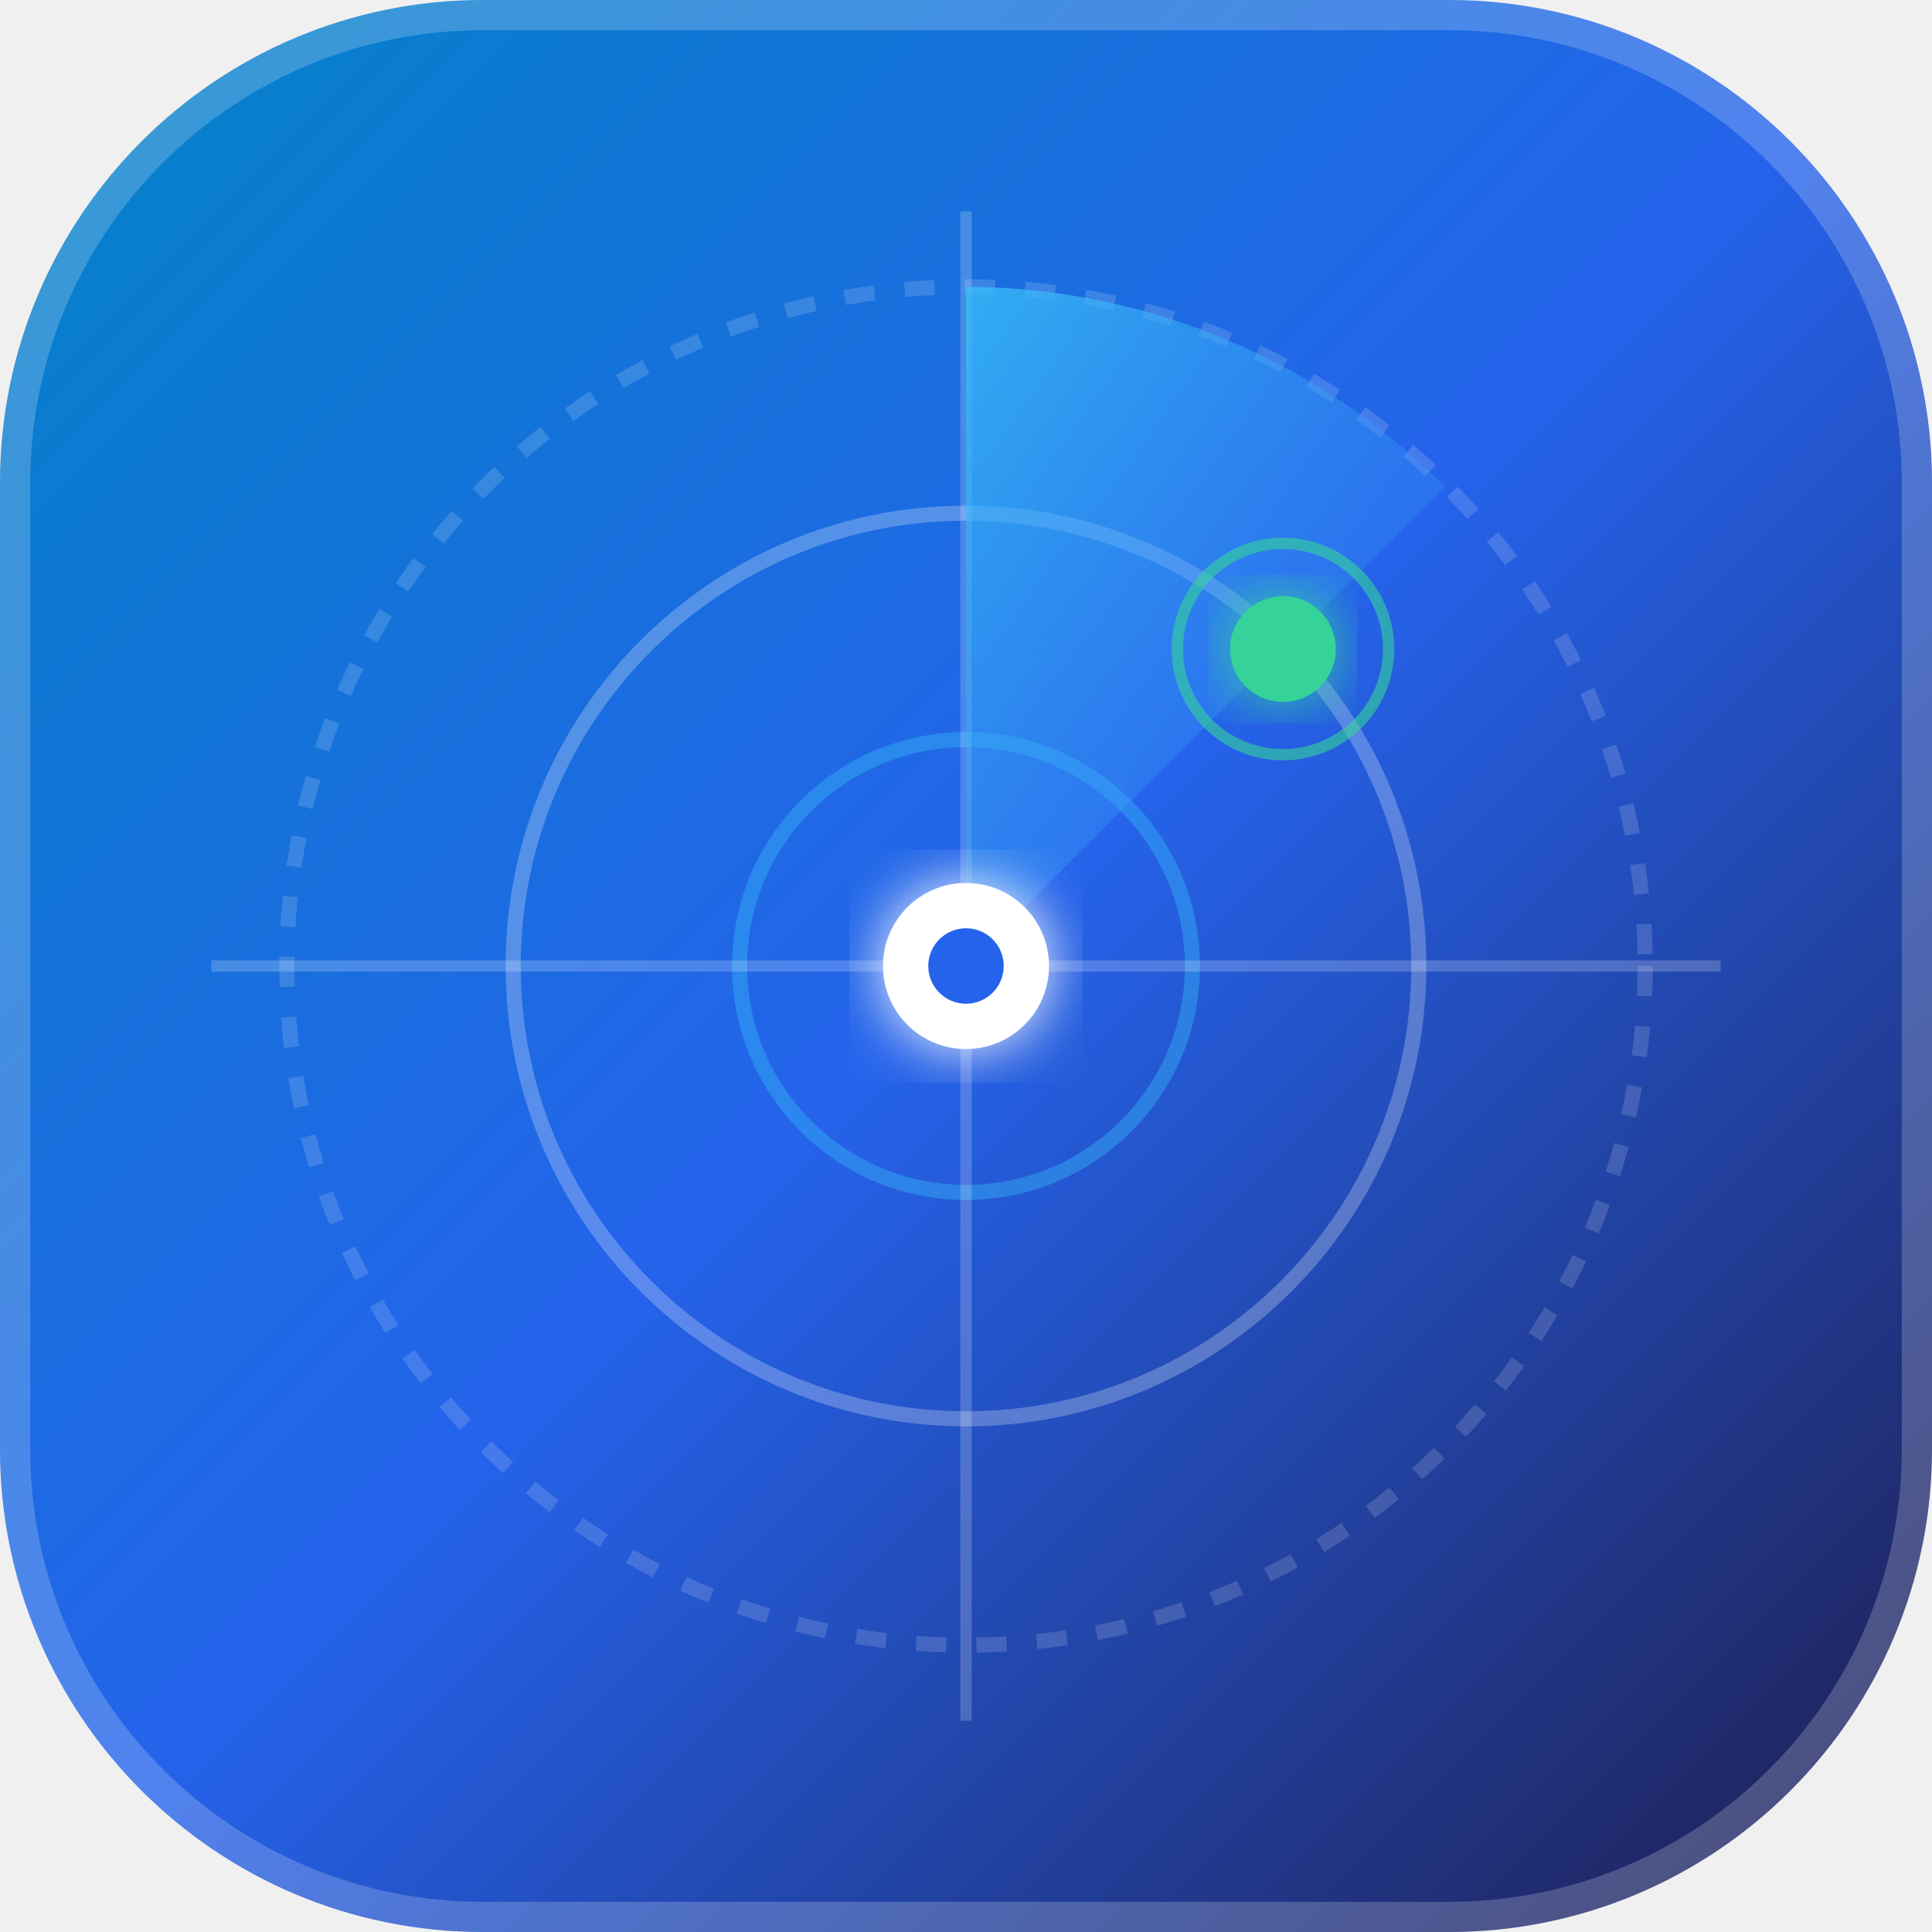
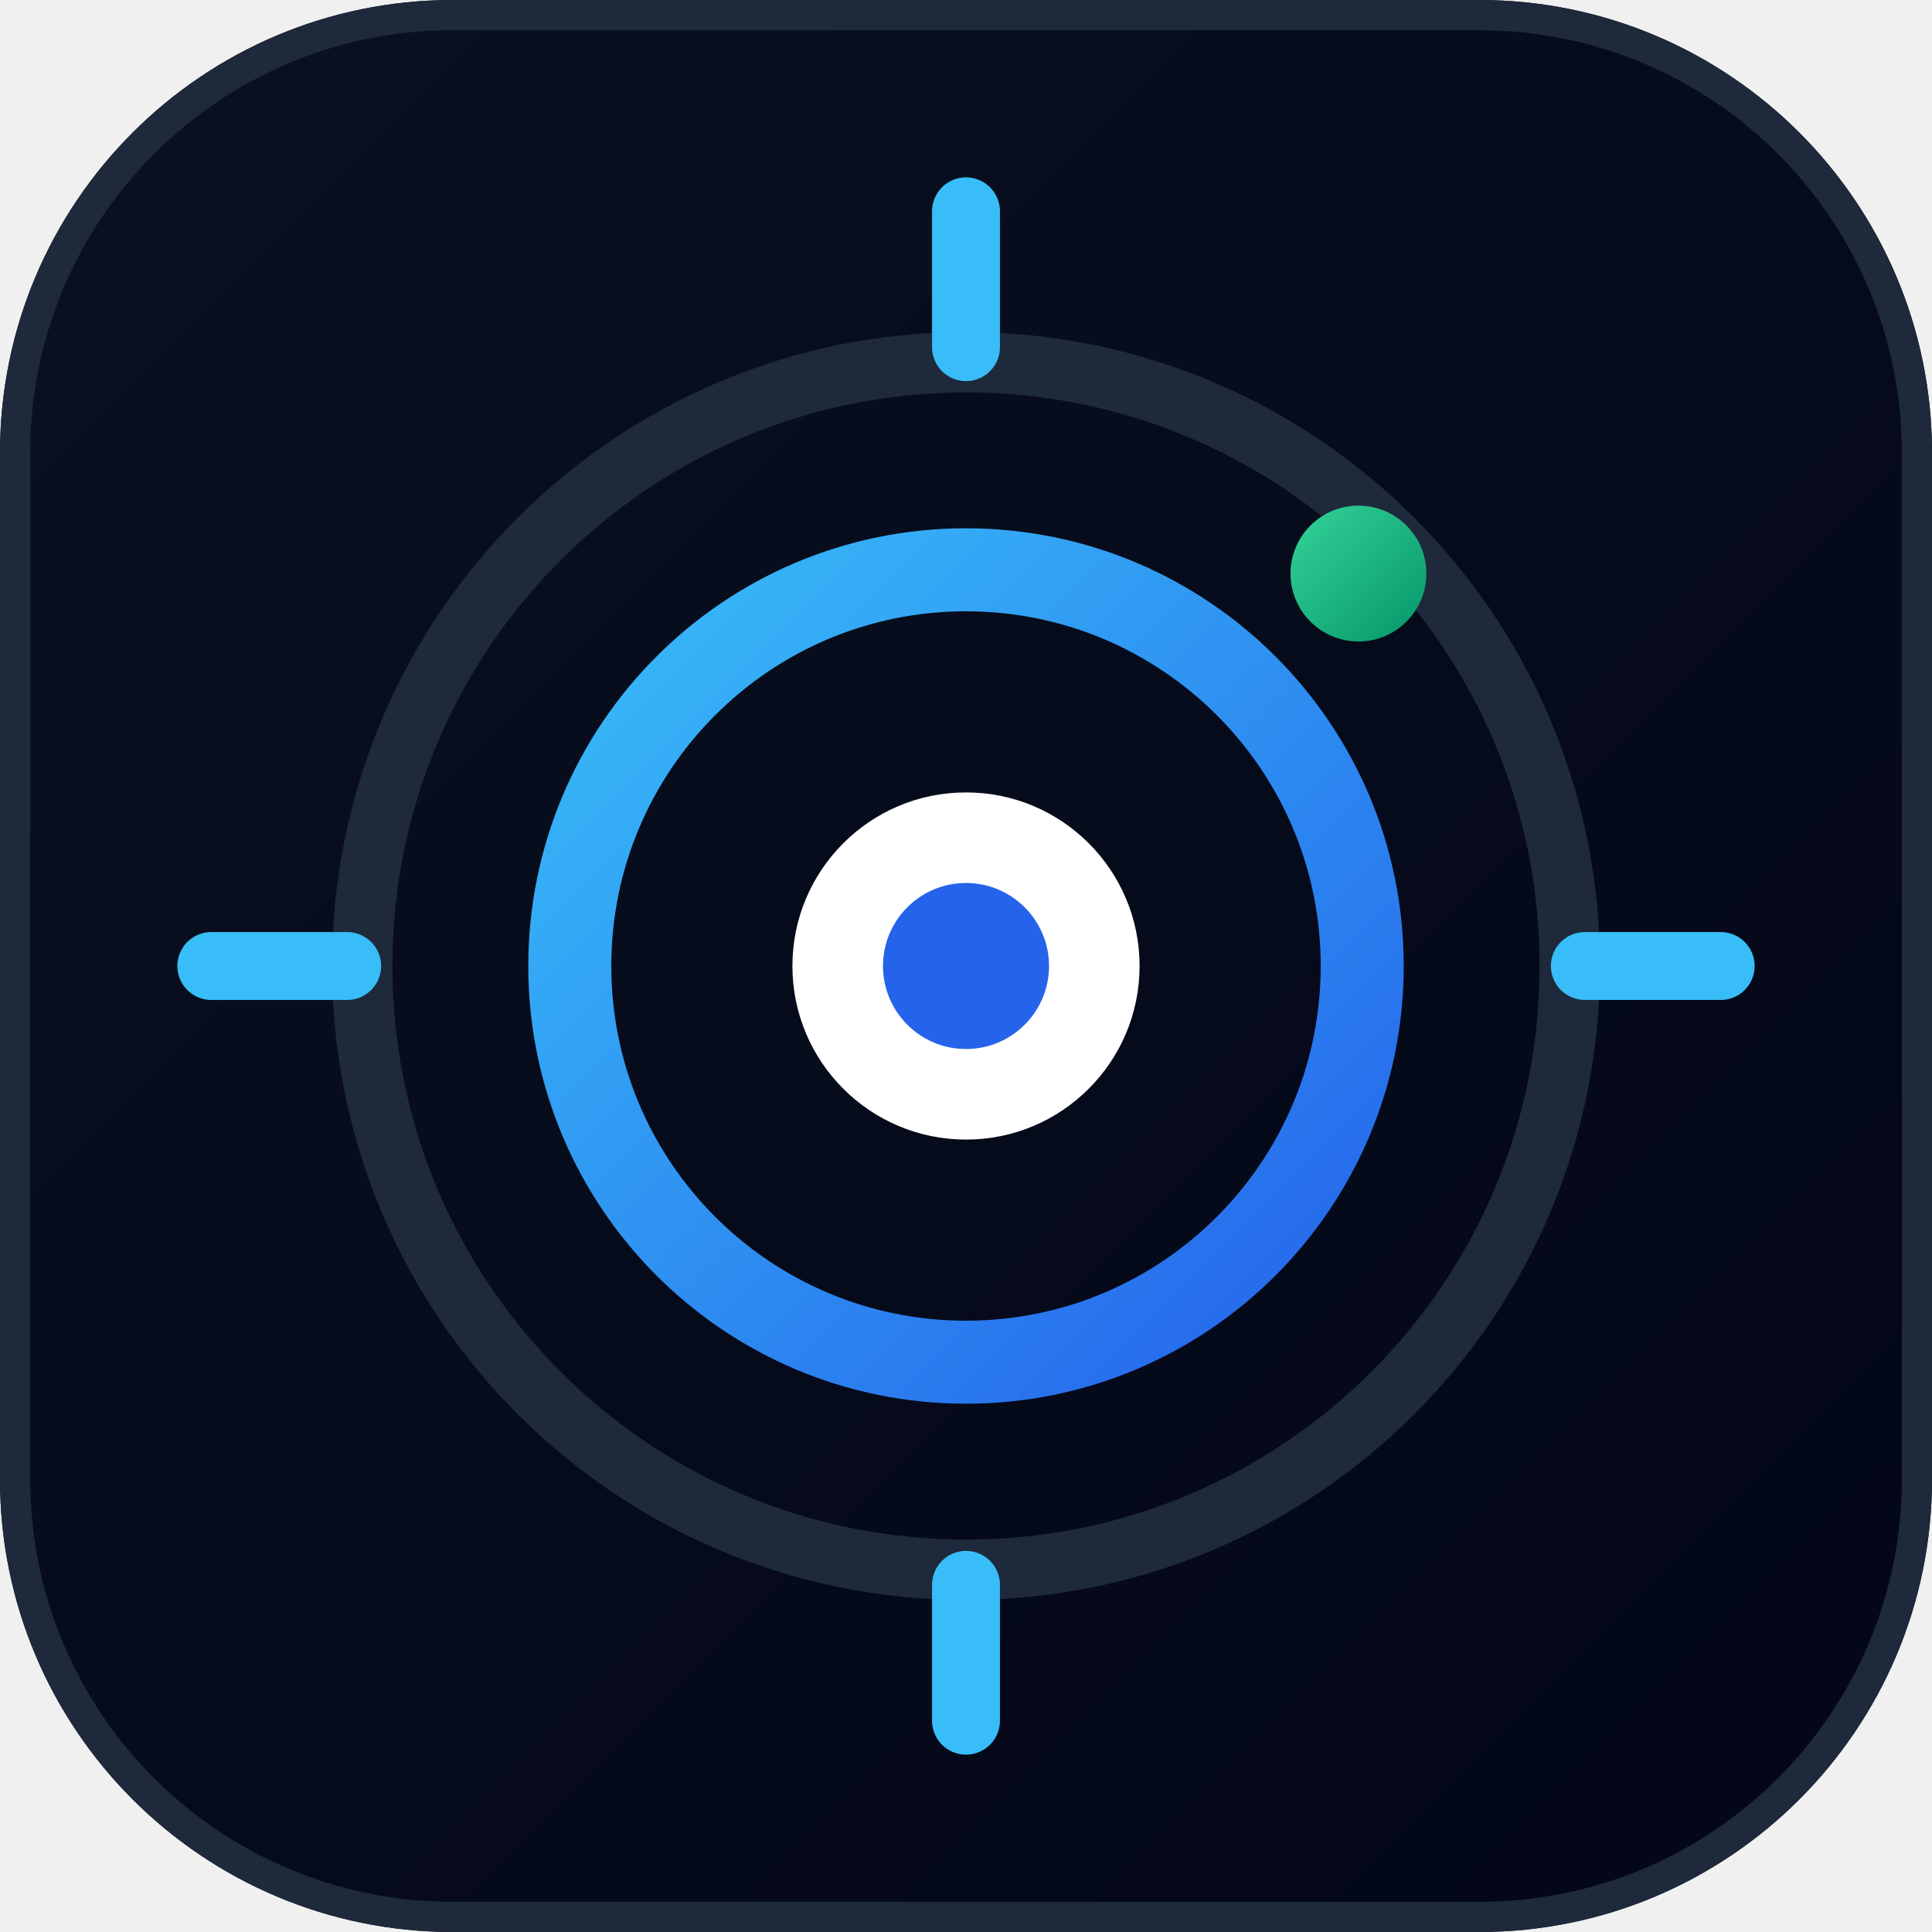
<svg xmlns="http://www.w3.org/2000/svg" viewBox="0 0 512 512" fill="none">
  <defs>
    <linearGradient id="bgGrad" x1="0%" y1="0%" x2="100%" y2="100%">
-       <stop offset="0%" stop-color="#0284c7" />
-       <stop offset="50%" stop-color="#2563eb" />
-       <stop offset="100%" stop-color="#1e1b4b" />
+       <stop offset="0%" stop-color="#0b1120" />
+       <stop offset="100%" stop-color="#020617" />
    </linearGradient>
-     <linearGradient id="beamGrad" x1="0%" y1="0%" x2="100%" y2="100%">
-       <stop offset="0%" stop-color="#38bdf8" stop-opacity="0.8" />
-       <stop offset="100%" stop-color="#3b82f6" stop-opacity="0" />
+     <linearGradient id="primaryRing" x1="0%" y1="0%" x2="100%" y2="100%">
+       <stop offset="0%" stop-color="#38bdf8" />
+       <stop offset="100%" stop-color="#2563eb" />
    </linearGradient>
-     <filter id="glow" x="-20%" y="-20%" width="140%" height="140%">
-       <feGaussianBlur stdDeviation="8" result="blur" />
-       <feComposite in="SourceGraphic" in2="blur" operator="over" />
-     </filter>
+     <linearGradient id="accentGrad" x1="0%" y1="0%" x2="100%" y2="100%">
+       <stop offset="0%" stop-color="#34d399" />
+       <stop offset="100%" stop-color="#059669" />
+     </linearGradient>
  </defs>
-   <rect width="512" height="512" rx="128" fill="url(#bgGrad)" />
-   <rect width="504" height="504" x="4" y="4" rx="124" stroke="rgba(255,255,255,0.2)" stroke-width="8" fill="none" />
-   <circle cx="256" cy="256" r="180" stroke="rgba(255, 255, 255, 0.15)" stroke-width="4" stroke-dasharray="8 8" />
-   <circle cx="256" cy="256" r="120" stroke="rgba(255, 255, 255, 0.25)" stroke-width="4" />
-   <circle cx="256" cy="256" r="60" stroke="rgba(56, 189, 248, 0.4)" stroke-width="4" />
-   <line x1="256" y1="56" x2="256" y2="456" stroke="rgba(255, 255, 255, 0.2)" stroke-width="3" />
-   <line x1="56" y1="256" x2="456" y2="256" stroke="rgba(255, 255, 255, 0.2)" stroke-width="3" />
-   <path d="M 256 256 L 383 129 A 180 180 0 0 0 256 76 Z" fill="url(#beamGrad)" />
-   <circle cx="340" cy="172" r="14" fill="#34d399" filter="url(#glow)" />
-   <circle cx="340" cy="172" r="28" stroke="#34d399" stroke-width="3" opacity="0.6" />
-   <circle cx="256" cy="256" r="22" fill="#ffffff" filter="url(#glow)" />
-   <circle cx="256" cy="256" r="10" fill="#2563eb" />
+   <rect width="512" height="512" rx="120" fill="url(#bgGrad)" />
+   <rect width="504" height="504" x="4" y="4" rx="116" stroke="#1e293b" stroke-width="8" />
+   <circle cx="256" cy="256" r="160" stroke="#1e293b" stroke-width="16" />
+   <circle cx="256" cy="256" r="105" stroke="url(#primaryRing)" stroke-width="22" stroke-linecap="round" />
+   <line x1="256" y1="56" x2="256" y2="92" stroke="#38bdf8" stroke-width="18" stroke-linecap="round" />
+   <line x1="256" y1="420" x2="256" y2="456" stroke="#38bdf8" stroke-width="18" stroke-linecap="round" />
+   <line x1="56" y1="256" x2="92" y2="256" stroke="#38bdf8" stroke-width="18" stroke-linecap="round" />
+   <line x1="420" y1="256" x2="456" y2="256" stroke="#38bdf8" stroke-width="18" stroke-linecap="round" />
+   <circle cx="360" cy="152" r="18" fill="url(#accentGrad)" />
+   <circle cx="256" cy="256" r="46" fill="#ffffff" />
+   <circle cx="256" cy="256" r="22" fill="#2563eb" />
</svg>
